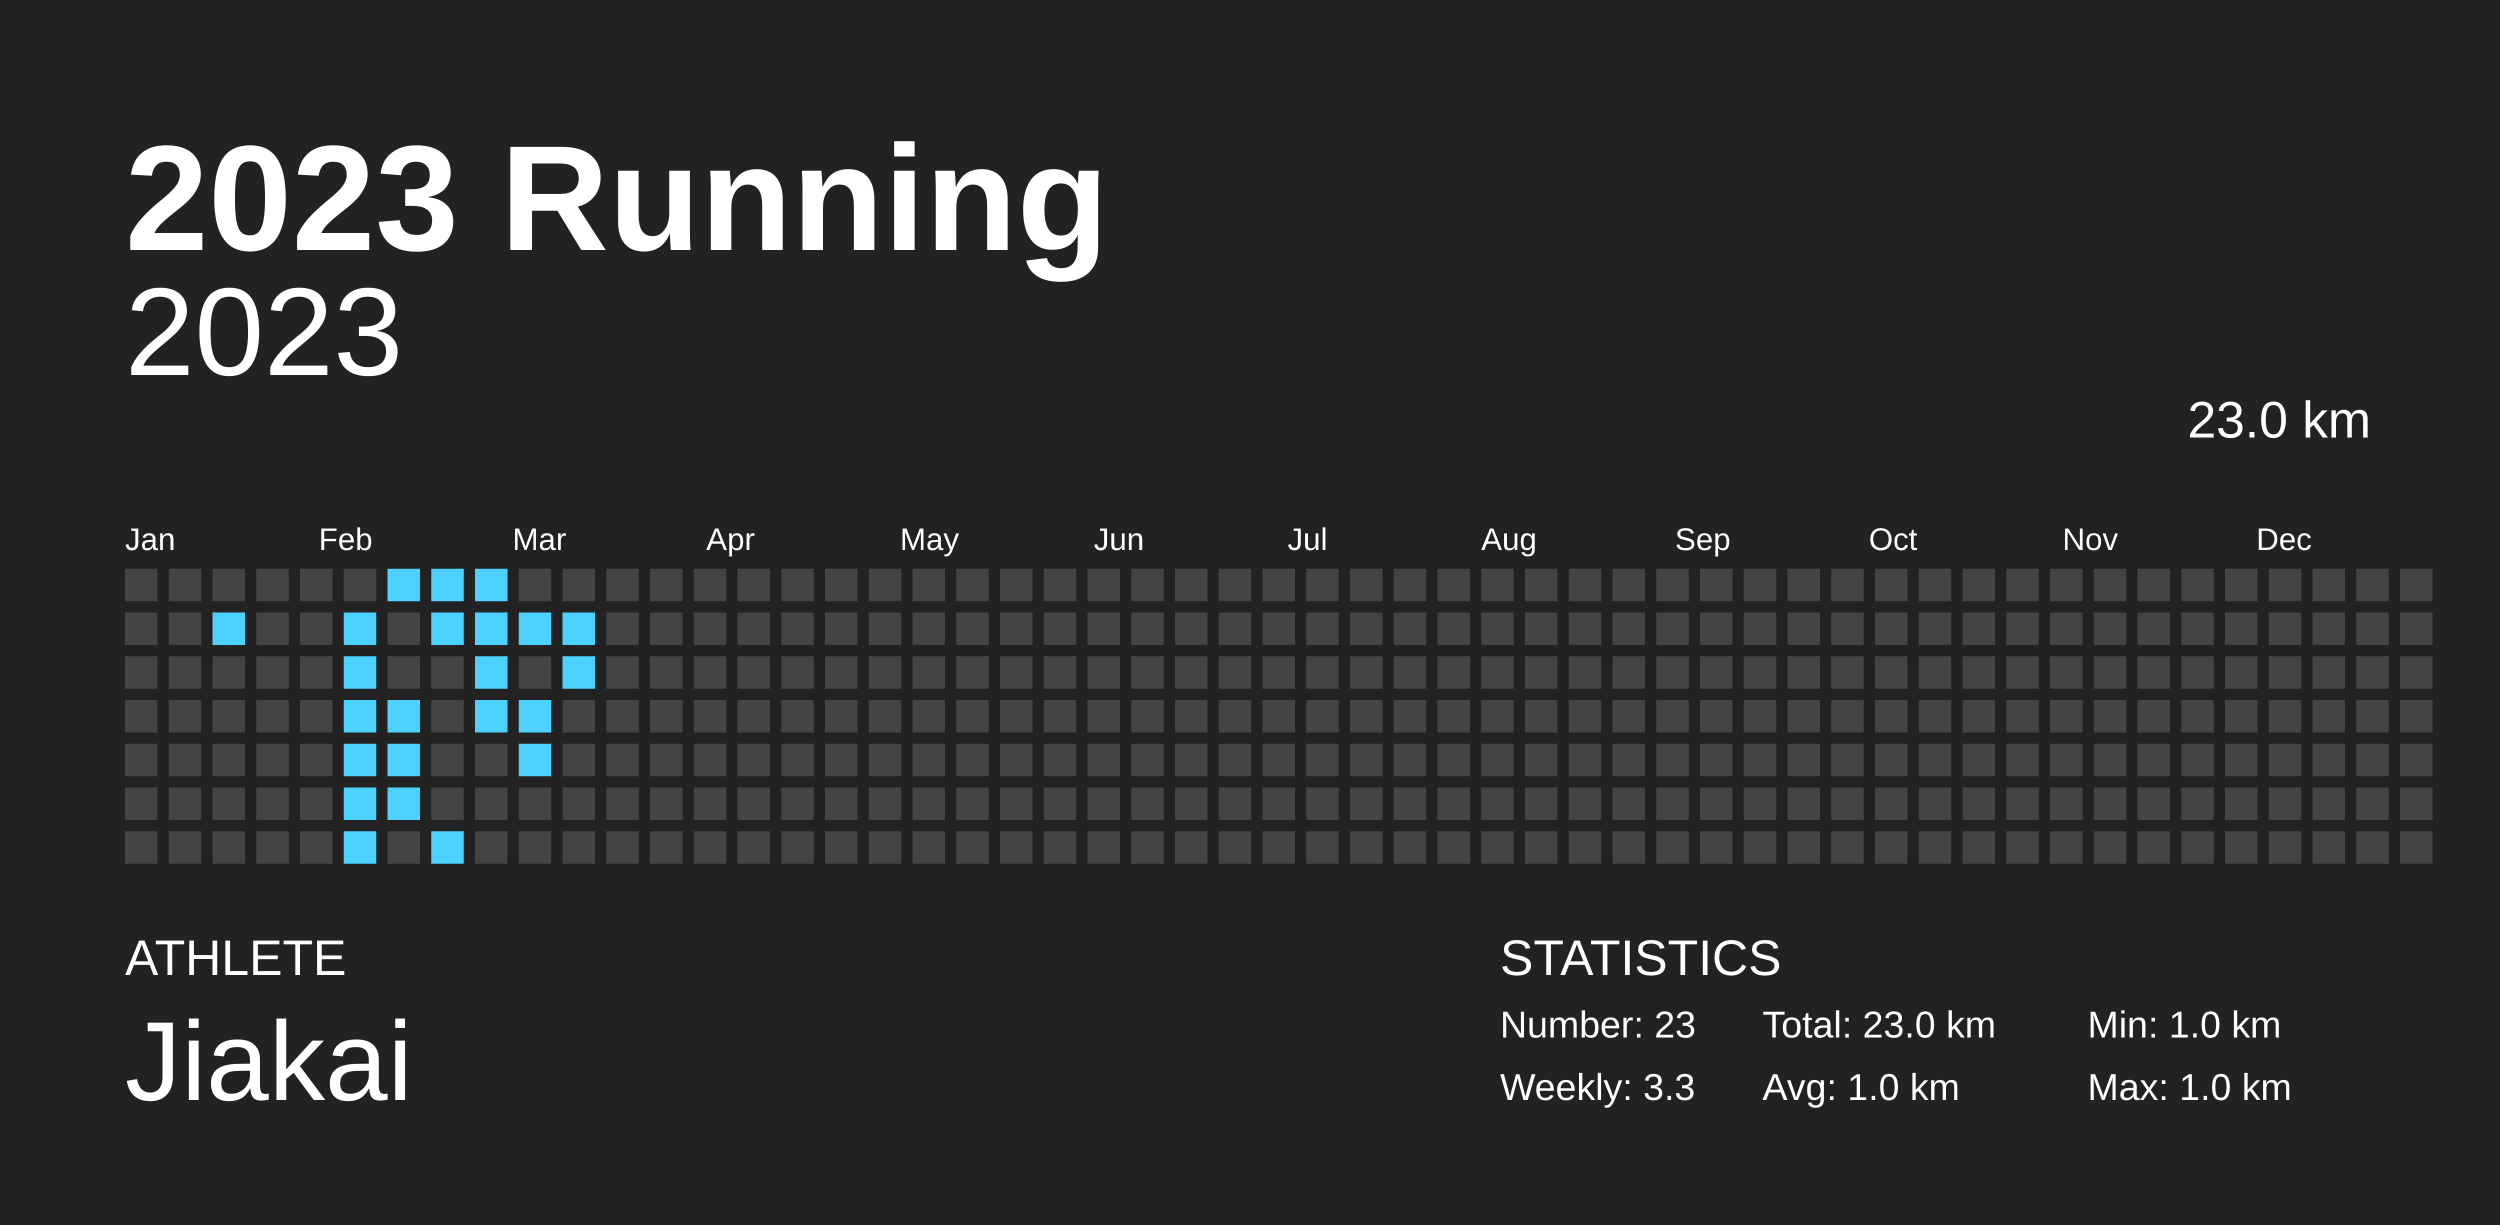
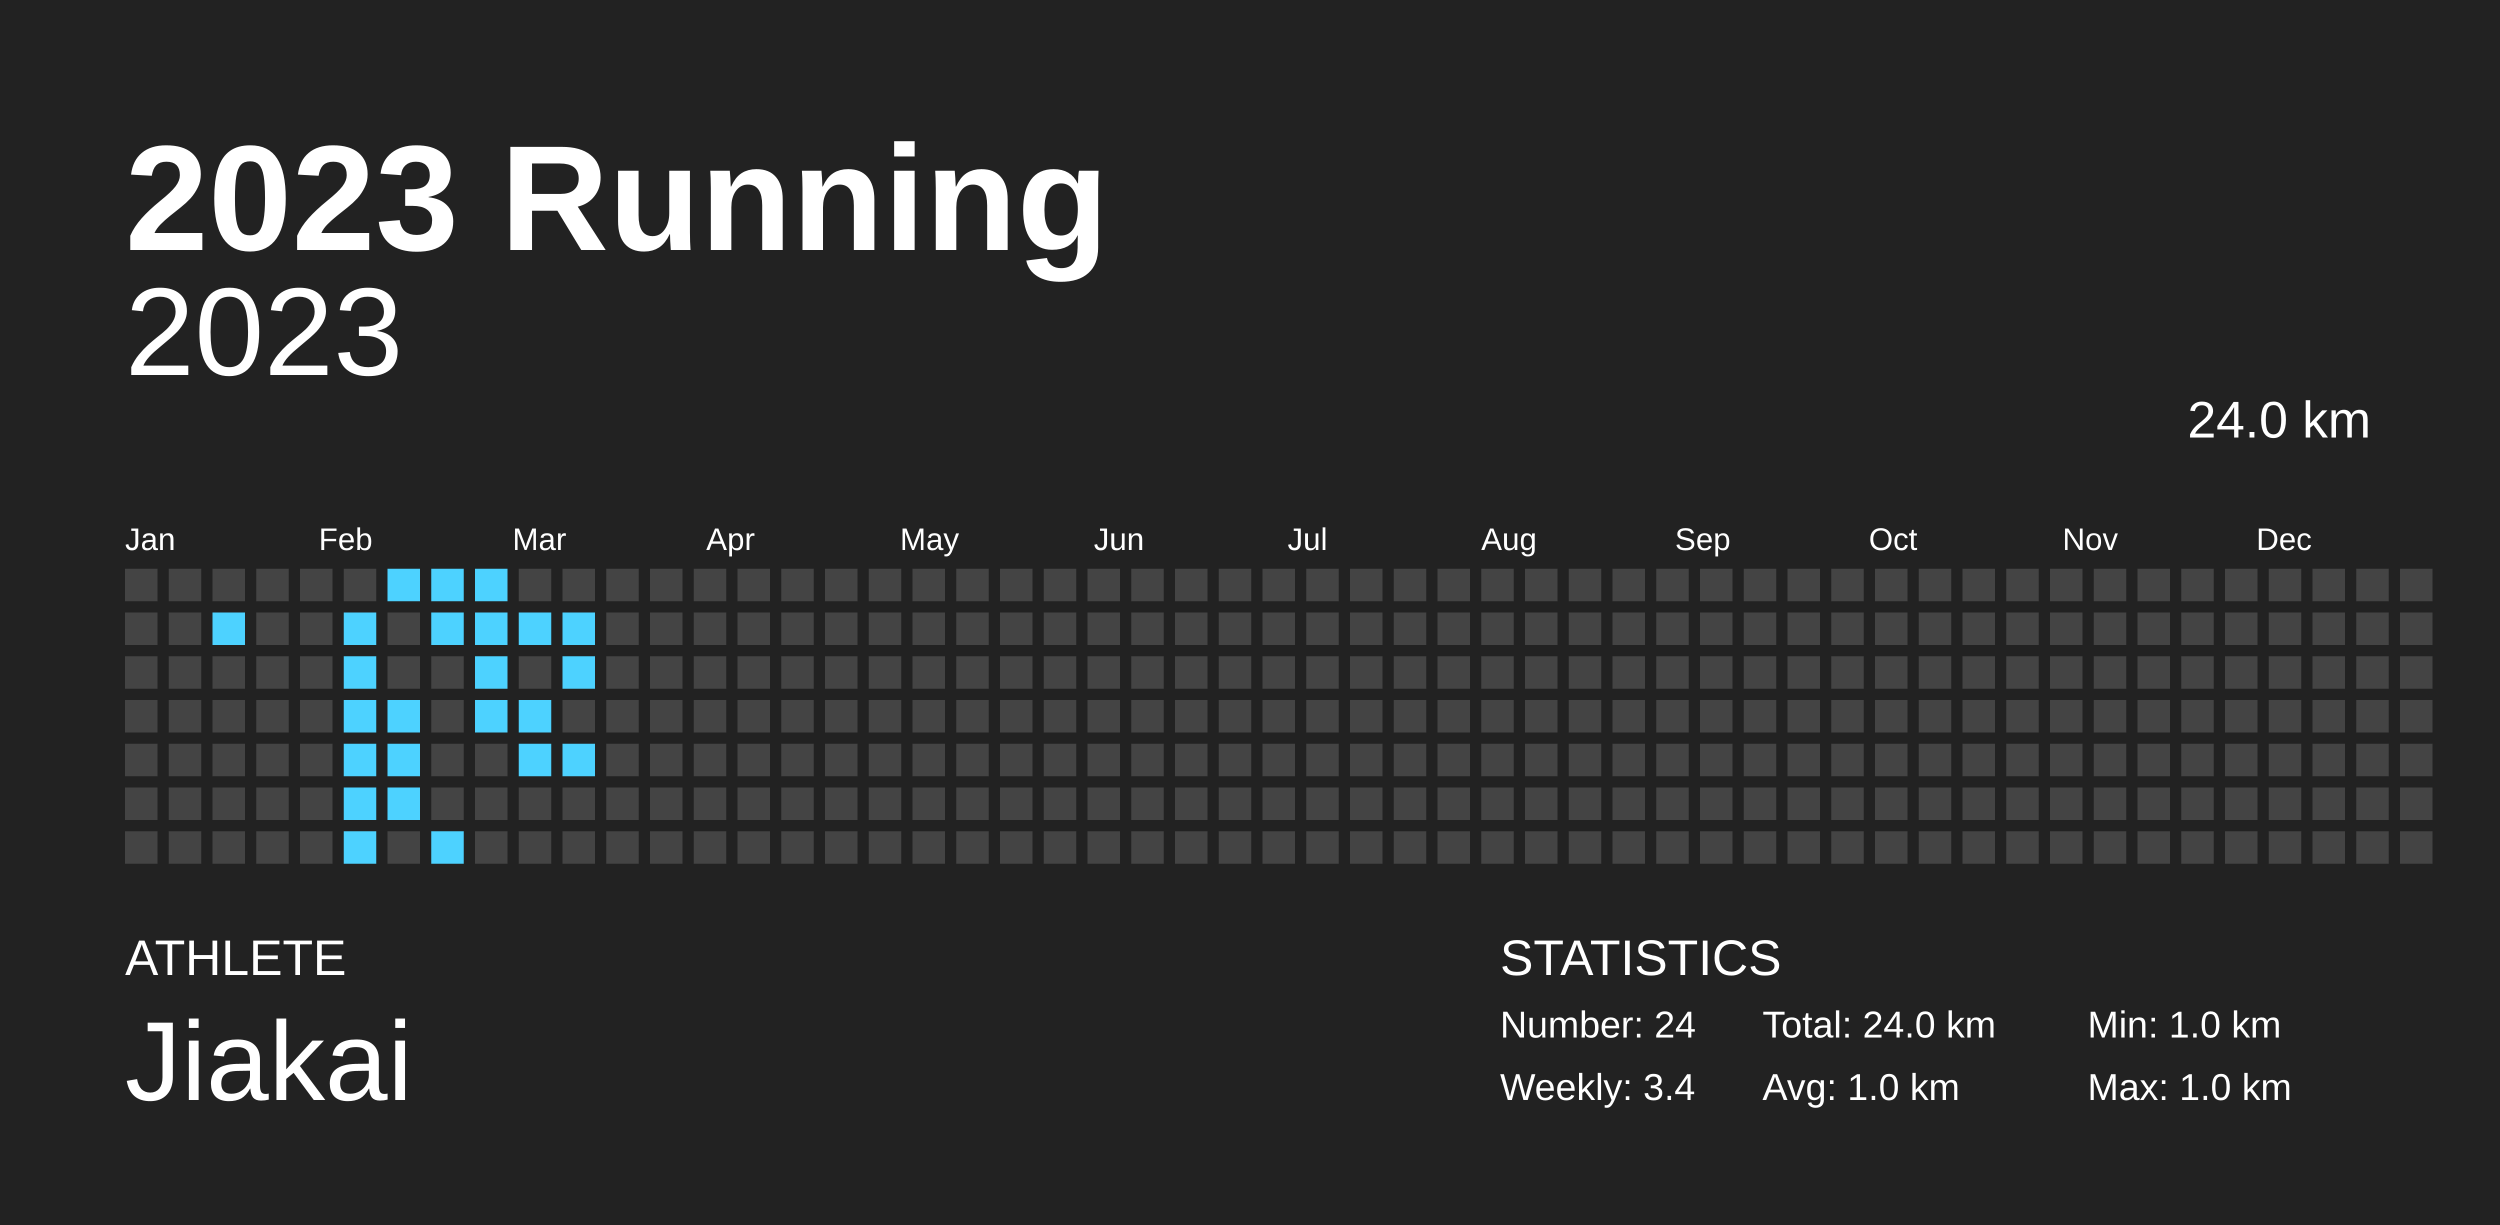
<svg xmlns="http://www.w3.org/2000/svg" baseProfile="full" height="98mm" version="1.1" viewBox="0,0,200,98" width="200mm">
  <defs />
  <rect fill="#222222" height="98" width="200" x="0" y="0" />
  <text fill="#FFFFFF" style="font-size:12px; font-family:Arial; font-weight:bold;" x="10" y="20">2023 Running</text>
  <text fill="#FFFFFF" style="font-size:4px; font-family:Arial" x="10" y="78">ATHLETE</text>
  <text fill="#FFFFFF" style="font-size:9px; font-family:Arial" x="10" y="88">Jiakai</text>
  <text fill="#FFFFFF" style="font-size:4px; font-family:Arial" x="120" y="78">STATISTICS</text>
-   <text fill="#FFFFFF" style="font-size:3px; font-family:Arial" x="120" y="83">Number: 23</text>
-   <text fill="#FFFFFF" style="font-size:3px; font-family:Arial" x="120" y="88">Weekly: 3.3</text>
-   <text fill="#FFFFFF" style="font-size:3px; font-family:Arial" x="141" y="83">Total: 23.0 km</text>
+   <text fill="#FFFFFF" style="font-size:3px; font-family:Arial" x="120" y="83">Number: 24</text>
+   <text fill="#FFFFFF" style="font-size:3px; font-family:Arial" x="120" y="88">Weekly: 3.4</text>
+   <text fill="#FFFFFF" style="font-size:3px; font-family:Arial" x="141" y="83">Total: 24.0 km</text>
  <text fill="#FFFFFF" style="font-size:3px; font-family:Arial" x="141" y="88">Avg: 1.0 km</text>
  <text fill="#FFFFFF" style="font-size:3px; font-family:Arial" x="167" y="83">Min: 1.0 km</text>
  <text fill="#FFFFFF" style="font-size:3px; font-family:Arial" x="167" y="88">Max: 1.0 km</text>
  <text alignment-baseline="hanging" fill="#FFFFFF" style="font-size:10.0px; font-family:Arial;" x="10" y="30">2023</text>
-   <text alignment-baseline="hanging" fill="#FFFFFF" style="font-size:4.125px; font-family:Arial;" x="175" y="35">23.0 km</text>
+   <text alignment-baseline="hanging" fill="#FFFFFF" style="font-size:4.125px; font-family:Arial;" x="175" y="35">24.0 km</text>
  <text fill="#FFFFFF" style="font-size:2.5px; font-family:Arial" x="10.0" y="44">Jan</text>
  <text fill="#FFFFFF" style="font-size:2.5px; font-family:Arial" x="25.5" y="44">Feb</text>
  <text fill="#FFFFFF" style="font-size:2.5px; font-family:Arial" x="41.0" y="44">Mar</text>
  <text fill="#FFFFFF" style="font-size:2.5px; font-family:Arial" x="56.5" y="44">Apr</text>
  <text fill="#FFFFFF" style="font-size:2.5px; font-family:Arial" x="72.0" y="44">May</text>
  <text fill="#FFFFFF" style="font-size:2.5px; font-family:Arial" x="87.5" y="44">Jun</text>
  <text fill="#FFFFFF" style="font-size:2.5px; font-family:Arial" x="103.0" y="44">Jul</text>
  <text fill="#FFFFFF" style="font-size:2.5px; font-family:Arial" x="118.5" y="44">Aug</text>
  <text fill="#FFFFFF" style="font-size:2.5px; font-family:Arial" x="134.0" y="44">Sep</text>
  <text fill="#FFFFFF" style="font-size:2.5px; font-family:Arial" x="149.5" y="44">Oct</text>
  <text fill="#FFFFFF" style="font-size:2.5px; font-family:Arial" x="165.0" y="44">Nov</text>
  <text fill="#FFFFFF" style="font-size:2.5px; font-family:Arial" x="180.5" y="44">Dec</text>
  <rect fill="#444444" height="2.6" width="2.6" x="10.0" y="45.5" />
  <rect fill="#444444" height="2.6" width="2.6" x="10.0" y="49.0" />
  <rect fill="#444444" height="2.6" width="2.6" x="10.0" y="52.5" />
  <rect fill="#444444" height="2.6" width="2.6" x="10.0" y="56.0" />
  <rect fill="#444444" height="2.6" width="2.6" x="10.0" y="59.5" />
  <rect fill="#444444" height="2.6" width="2.6" x="10.0" y="63.0" />
  <rect fill="#444444" height="2.6" width="2.6" x="10.0" y="66.5" />
  <rect fill="#444444" height="2.6" width="2.6" x="13.5" y="45.5" />
  <rect fill="#444444" height="2.6" width="2.6" x="13.5" y="49.0" />
  <rect fill="#444444" height="2.6" width="2.6" x="13.5" y="52.5" />
  <rect fill="#444444" height="2.6" width="2.6" x="13.5" y="56.0" />
  <rect fill="#444444" height="2.6" width="2.6" x="13.5" y="59.5" />
  <rect fill="#444444" height="2.6" width="2.6" x="13.5" y="63.0" />
  <rect fill="#444444" height="2.6" width="2.6" x="13.5" y="66.5" />
  <rect fill="#444444" height="2.6" width="2.6" x="17.0" y="45.5" />
  <rect fill="#4DD2FF" height="2.6" width="2.6" x="17.0" y="49.0" />
  <rect fill="#444444" height="2.6" width="2.6" x="17.0" y="52.5" />
  <rect fill="#444444" height="2.6" width="2.6" x="17.0" y="56.0" />
  <rect fill="#444444" height="2.6" width="2.6" x="17.0" y="59.5" />
  <rect fill="#444444" height="2.6" width="2.6" x="17.0" y="63.0" />
  <rect fill="#444444" height="2.6" width="2.6" x="17.0" y="66.5" />
  <rect fill="#444444" height="2.6" width="2.6" x="20.5" y="45.5" />
  <rect fill="#444444" height="2.6" width="2.6" x="20.5" y="49.0" />
  <rect fill="#444444" height="2.6" width="2.6" x="20.5" y="52.5" />
  <rect fill="#444444" height="2.6" width="2.6" x="20.5" y="56.0" />
  <rect fill="#444444" height="2.6" width="2.6" x="20.5" y="59.5" />
  <rect fill="#444444" height="2.6" width="2.6" x="20.5" y="63.0" />
  <rect fill="#444444" height="2.6" width="2.6" x="20.5" y="66.5" />
  <rect fill="#444444" height="2.6" width="2.6" x="24.0" y="45.5" />
  <rect fill="#444444" height="2.6" width="2.6" x="24.0" y="49.0" />
  <rect fill="#444444" height="2.6" width="2.6" x="24.0" y="52.5" />
  <rect fill="#444444" height="2.6" width="2.6" x="24.0" y="56.0" />
  <rect fill="#444444" height="2.6" width="2.6" x="24.0" y="59.5" />
  <rect fill="#444444" height="2.6" width="2.6" x="24.0" y="63.0" />
  <rect fill="#444444" height="2.6" width="2.6" x="24.0" y="66.5" />
  <rect fill="#444444" height="2.6" width="2.6" x="27.5" y="45.5" />
  <rect fill="#4DD2FF" height="2.6" width="2.6" x="27.5" y="49.0" />
  <rect fill="#4DD2FF" height="2.6" width="2.6" x="27.5" y="52.5" />
  <rect fill="#4DD2FF" height="2.6" width="2.6" x="27.5" y="56.0" />
  <rect fill="#4DD2FF" height="2.6" width="2.6" x="27.5" y="59.5" />
  <rect fill="#4DD2FF" height="2.6" width="2.6" x="27.5" y="63.0" />
  <rect fill="#4DD2FF" height="2.6" width="2.6" x="27.5" y="66.5" />
  <rect fill="#4DD2FF" height="2.6" width="2.6" x="31.0" y="45.5" />
  <rect fill="#444444" height="2.6" width="2.6" x="31.0" y="49.0" />
  <rect fill="#444444" height="2.6" width="2.6" x="31.0" y="52.5" />
  <rect fill="#4DD2FF" height="2.6" width="2.6" x="31.0" y="56.0" />
  <rect fill="#4DD2FF" height="2.6" width="2.6" x="31.0" y="59.5" />
  <rect fill="#4DD2FF" height="2.6" width="2.6" x="31.0" y="63.0" />
  <rect fill="#444444" height="2.6" width="2.6" x="31.0" y="66.5" />
  <rect fill="#4DD2FF" height="2.6" width="2.6" x="34.5" y="45.5" />
  <rect fill="#4DD2FF" height="2.6" width="2.6" x="34.5" y="49.0" />
  <rect fill="#444444" height="2.6" width="2.6" x="34.5" y="52.5" />
  <rect fill="#444444" height="2.6" width="2.6" x="34.5" y="56.0" />
  <rect fill="#444444" height="2.6" width="2.6" x="34.5" y="59.5" />
  <rect fill="#444444" height="2.6" width="2.6" x="34.5" y="63.0" />
  <rect fill="#4DD2FF" height="2.6" width="2.6" x="34.5" y="66.5" />
  <rect fill="#4DD2FF" height="2.6" width="2.6" x="38.0" y="45.5" />
  <rect fill="#4DD2FF" height="2.6" width="2.6" x="38.0" y="49.0" />
  <rect fill="#4DD2FF" height="2.6" width="2.6" x="38.0" y="52.5" />
  <rect fill="#4DD2FF" height="2.6" width="2.6" x="38.0" y="56.0" />
  <rect fill="#444444" height="2.6" width="2.6" x="38.0" y="59.5" />
  <rect fill="#444444" height="2.6" width="2.6" x="38.0" y="63.0" />
  <rect fill="#444444" height="2.6" width="2.6" x="38.0" y="66.5" />
  <rect fill="#444444" height="2.6" width="2.6" x="41.5" y="45.5" />
  <rect fill="#4DD2FF" height="2.6" width="2.6" x="41.5" y="49.0" />
  <rect fill="#444444" height="2.6" width="2.6" x="41.5" y="52.5" />
  <rect fill="#4DD2FF" height="2.6" width="2.6" x="41.5" y="56.0" />
  <rect fill="#4DD2FF" height="2.6" width="2.6" x="41.5" y="59.5" />
  <rect fill="#444444" height="2.6" width="2.6" x="41.5" y="63.0" />
  <rect fill="#444444" height="2.6" width="2.6" x="41.5" y="66.5" />
  <rect fill="#444444" height="2.6" width="2.6" x="45.0" y="45.5" />
  <rect fill="#4DD2FF" height="2.6" width="2.6" x="45.0" y="49.0" />
  <rect fill="#4DD2FF" height="2.6" width="2.6" x="45.0" y="52.5" />
  <rect fill="#444444" height="2.6" width="2.6" x="45.0" y="56.0" />
-   <rect fill="#444444" height="2.6" width="2.6" x="45.0" y="59.5" />
+   <rect fill="#4DD2FF" height="2.6" width="2.6" x="45.0" y="59.5" />
  <rect fill="#444444" height="2.6" width="2.6" x="45.0" y="63.0" />
  <rect fill="#444444" height="2.6" width="2.6" x="45.0" y="66.5" />
  <rect fill="#444444" height="2.6" width="2.6" x="48.5" y="45.5" />
  <rect fill="#444444" height="2.6" width="2.6" x="48.5" y="49.0" />
  <rect fill="#444444" height="2.6" width="2.6" x="48.5" y="52.5" />
  <rect fill="#444444" height="2.6" width="2.6" x="48.5" y="56.0" />
  <rect fill="#444444" height="2.6" width="2.6" x="48.5" y="59.5" />
  <rect fill="#444444" height="2.6" width="2.6" x="48.5" y="63.0" />
  <rect fill="#444444" height="2.6" width="2.6" x="48.5" y="66.5" />
  <rect fill="#444444" height="2.6" width="2.6" x="52.0" y="45.5" />
  <rect fill="#444444" height="2.6" width="2.6" x="52.0" y="49.0" />
  <rect fill="#444444" height="2.6" width="2.6" x="52.0" y="52.5" />
  <rect fill="#444444" height="2.6" width="2.6" x="52.0" y="56.0" />
  <rect fill="#444444" height="2.6" width="2.6" x="52.0" y="59.5" />
  <rect fill="#444444" height="2.6" width="2.6" x="52.0" y="63.0" />
  <rect fill="#444444" height="2.6" width="2.6" x="52.0" y="66.5" />
  <rect fill="#444444" height="2.6" width="2.6" x="55.5" y="45.5" />
  <rect fill="#444444" height="2.6" width="2.6" x="55.5" y="49.0" />
  <rect fill="#444444" height="2.6" width="2.6" x="55.5" y="52.5" />
  <rect fill="#444444" height="2.6" width="2.6" x="55.5" y="56.0" />
  <rect fill="#444444" height="2.6" width="2.6" x="55.5" y="59.5" />
  <rect fill="#444444" height="2.6" width="2.6" x="55.5" y="63.0" />
  <rect fill="#444444" height="2.6" width="2.6" x="55.5" y="66.5" />
  <rect fill="#444444" height="2.6" width="2.6" x="59.0" y="45.5" />
  <rect fill="#444444" height="2.6" width="2.6" x="59.0" y="49.0" />
  <rect fill="#444444" height="2.6" width="2.6" x="59.0" y="52.5" />
  <rect fill="#444444" height="2.6" width="2.6" x="59.0" y="56.0" />
  <rect fill="#444444" height="2.6" width="2.6" x="59.0" y="59.5" />
  <rect fill="#444444" height="2.6" width="2.6" x="59.0" y="63.0" />
  <rect fill="#444444" height="2.6" width="2.6" x="59.0" y="66.5" />
  <rect fill="#444444" height="2.6" width="2.6" x="62.5" y="45.5" />
  <rect fill="#444444" height="2.6" width="2.6" x="62.5" y="49.0" />
  <rect fill="#444444" height="2.6" width="2.6" x="62.5" y="52.5" />
  <rect fill="#444444" height="2.6" width="2.6" x="62.5" y="56.0" />
  <rect fill="#444444" height="2.6" width="2.6" x="62.5" y="59.5" />
  <rect fill="#444444" height="2.6" width="2.6" x="62.5" y="63.0" />
  <rect fill="#444444" height="2.6" width="2.6" x="62.5" y="66.5" />
  <rect fill="#444444" height="2.6" width="2.6" x="66.0" y="45.5" />
  <rect fill="#444444" height="2.6" width="2.6" x="66.0" y="49.0" />
  <rect fill="#444444" height="2.6" width="2.6" x="66.0" y="52.5" />
  <rect fill="#444444" height="2.6" width="2.6" x="66.0" y="56.0" />
  <rect fill="#444444" height="2.6" width="2.6" x="66.0" y="59.5" />
  <rect fill="#444444" height="2.6" width="2.6" x="66.0" y="63.0" />
  <rect fill="#444444" height="2.6" width="2.6" x="66.0" y="66.5" />
  <rect fill="#444444" height="2.6" width="2.6" x="69.5" y="45.5" />
  <rect fill="#444444" height="2.6" width="2.6" x="69.5" y="49.0" />
  <rect fill="#444444" height="2.6" width="2.6" x="69.5" y="52.5" />
  <rect fill="#444444" height="2.6" width="2.6" x="69.5" y="56.0" />
  <rect fill="#444444" height="2.6" width="2.6" x="69.5" y="59.5" />
  <rect fill="#444444" height="2.6" width="2.6" x="69.5" y="63.0" />
  <rect fill="#444444" height="2.6" width="2.6" x="69.5" y="66.5" />
  <rect fill="#444444" height="2.6" width="2.6" x="73.0" y="45.5" />
  <rect fill="#444444" height="2.6" width="2.6" x="73.0" y="49.0" />
  <rect fill="#444444" height="2.6" width="2.6" x="73.0" y="52.5" />
  <rect fill="#444444" height="2.6" width="2.6" x="73.0" y="56.0" />
  <rect fill="#444444" height="2.6" width="2.6" x="73.0" y="59.5" />
  <rect fill="#444444" height="2.6" width="2.6" x="73.0" y="63.0" />
  <rect fill="#444444" height="2.6" width="2.6" x="73.0" y="66.5" />
  <rect fill="#444444" height="2.6" width="2.6" x="76.5" y="45.5" />
  <rect fill="#444444" height="2.6" width="2.6" x="76.5" y="49.0" />
  <rect fill="#444444" height="2.6" width="2.6" x="76.5" y="52.5" />
  <rect fill="#444444" height="2.6" width="2.6" x="76.5" y="56.0" />
  <rect fill="#444444" height="2.6" width="2.6" x="76.5" y="59.5" />
  <rect fill="#444444" height="2.6" width="2.6" x="76.5" y="63.0" />
  <rect fill="#444444" height="2.6" width="2.6" x="76.5" y="66.5" />
  <rect fill="#444444" height="2.6" width="2.6" x="80.0" y="45.5" />
  <rect fill="#444444" height="2.6" width="2.6" x="80.0" y="49.0" />
  <rect fill="#444444" height="2.6" width="2.6" x="80.0" y="52.5" />
  <rect fill="#444444" height="2.6" width="2.6" x="80.0" y="56.0" />
  <rect fill="#444444" height="2.6" width="2.6" x="80.0" y="59.5" />
  <rect fill="#444444" height="2.6" width="2.6" x="80.0" y="63.0" />
  <rect fill="#444444" height="2.6" width="2.6" x="80.0" y="66.5" />
  <rect fill="#444444" height="2.6" width="2.6" x="83.5" y="45.5" />
  <rect fill="#444444" height="2.6" width="2.6" x="83.5" y="49.0" />
  <rect fill="#444444" height="2.6" width="2.6" x="83.5" y="52.5" />
  <rect fill="#444444" height="2.6" width="2.6" x="83.5" y="56.0" />
  <rect fill="#444444" height="2.6" width="2.6" x="83.5" y="59.5" />
  <rect fill="#444444" height="2.6" width="2.6" x="83.5" y="63.0" />
  <rect fill="#444444" height="2.6" width="2.6" x="83.5" y="66.5" />
  <rect fill="#444444" height="2.6" width="2.6" x="87.0" y="45.5" />
  <rect fill="#444444" height="2.6" width="2.6" x="87.0" y="49.0" />
  <rect fill="#444444" height="2.6" width="2.6" x="87.0" y="52.5" />
  <rect fill="#444444" height="2.6" width="2.6" x="87.0" y="56.0" />
  <rect fill="#444444" height="2.6" width="2.6" x="87.0" y="59.5" />
  <rect fill="#444444" height="2.6" width="2.6" x="87.0" y="63.0" />
  <rect fill="#444444" height="2.6" width="2.6" x="87.0" y="66.5" />
  <rect fill="#444444" height="2.6" width="2.6" x="90.5" y="45.5" />
  <rect fill="#444444" height="2.6" width="2.6" x="90.5" y="49.0" />
  <rect fill="#444444" height="2.6" width="2.6" x="90.5" y="52.5" />
  <rect fill="#444444" height="2.6" width="2.6" x="90.5" y="56.0" />
  <rect fill="#444444" height="2.6" width="2.6" x="90.5" y="59.5" />
  <rect fill="#444444" height="2.6" width="2.6" x="90.5" y="63.0" />
  <rect fill="#444444" height="2.6" width="2.6" x="90.5" y="66.5" />
  <rect fill="#444444" height="2.6" width="2.6" x="94.0" y="45.5" />
  <rect fill="#444444" height="2.6" width="2.6" x="94.0" y="49.0" />
  <rect fill="#444444" height="2.6" width="2.6" x="94.0" y="52.5" />
  <rect fill="#444444" height="2.6" width="2.6" x="94.0" y="56.0" />
  <rect fill="#444444" height="2.6" width="2.6" x="94.0" y="59.5" />
  <rect fill="#444444" height="2.6" width="2.6" x="94.0" y="63.0" />
  <rect fill="#444444" height="2.6" width="2.6" x="94.0" y="66.5" />
  <rect fill="#444444" height="2.6" width="2.6" x="97.5" y="45.5" />
  <rect fill="#444444" height="2.6" width="2.6" x="97.5" y="49.0" />
  <rect fill="#444444" height="2.6" width="2.6" x="97.5" y="52.5" />
  <rect fill="#444444" height="2.6" width="2.6" x="97.5" y="56.0" />
  <rect fill="#444444" height="2.6" width="2.6" x="97.5" y="59.5" />
  <rect fill="#444444" height="2.6" width="2.6" x="97.5" y="63.0" />
  <rect fill="#444444" height="2.6" width="2.6" x="97.5" y="66.5" />
  <rect fill="#444444" height="2.6" width="2.6" x="101.0" y="45.5" />
  <rect fill="#444444" height="2.6" width="2.6" x="101.0" y="49.0" />
  <rect fill="#444444" height="2.6" width="2.6" x="101.0" y="52.5" />
  <rect fill="#444444" height="2.6" width="2.6" x="101.0" y="56.0" />
  <rect fill="#444444" height="2.6" width="2.6" x="101.0" y="59.5" />
  <rect fill="#444444" height="2.6" width="2.6" x="101.0" y="63.0" />
  <rect fill="#444444" height="2.6" width="2.6" x="101.0" y="66.5" />
  <rect fill="#444444" height="2.6" width="2.6" x="104.5" y="45.5" />
  <rect fill="#444444" height="2.6" width="2.6" x="104.5" y="49.0" />
  <rect fill="#444444" height="2.6" width="2.6" x="104.5" y="52.5" />
  <rect fill="#444444" height="2.6" width="2.6" x="104.5" y="56.0" />
  <rect fill="#444444" height="2.6" width="2.6" x="104.5" y="59.5" />
  <rect fill="#444444" height="2.6" width="2.6" x="104.5" y="63.0" />
  <rect fill="#444444" height="2.6" width="2.6" x="104.5" y="66.5" />
  <rect fill="#444444" height="2.6" width="2.6" x="108.0" y="45.5" />
  <rect fill="#444444" height="2.6" width="2.6" x="108.0" y="49.0" />
  <rect fill="#444444" height="2.6" width="2.6" x="108.0" y="52.5" />
  <rect fill="#444444" height="2.6" width="2.6" x="108.0" y="56.0" />
  <rect fill="#444444" height="2.6" width="2.6" x="108.0" y="59.5" />
  <rect fill="#444444" height="2.6" width="2.6" x="108.0" y="63.0" />
  <rect fill="#444444" height="2.6" width="2.6" x="108.0" y="66.5" />
  <rect fill="#444444" height="2.6" width="2.6" x="111.5" y="45.5" />
  <rect fill="#444444" height="2.6" width="2.6" x="111.5" y="49.0" />
  <rect fill="#444444" height="2.6" width="2.6" x="111.5" y="52.5" />
  <rect fill="#444444" height="2.6" width="2.6" x="111.5" y="56.0" />
  <rect fill="#444444" height="2.6" width="2.6" x="111.5" y="59.5" />
  <rect fill="#444444" height="2.6" width="2.6" x="111.5" y="63.0" />
  <rect fill="#444444" height="2.6" width="2.6" x="111.5" y="66.5" />
  <rect fill="#444444" height="2.6" width="2.6" x="115.0" y="45.5" />
  <rect fill="#444444" height="2.6" width="2.6" x="115.0" y="49.0" />
  <rect fill="#444444" height="2.6" width="2.6" x="115.0" y="52.5" />
  <rect fill="#444444" height="2.6" width="2.6" x="115.0" y="56.0" />
  <rect fill="#444444" height="2.6" width="2.6" x="115.0" y="59.5" />
  <rect fill="#444444" height="2.6" width="2.6" x="115.0" y="63.0" />
  <rect fill="#444444" height="2.6" width="2.6" x="115.0" y="66.5" />
  <rect fill="#444444" height="2.6" width="2.6" x="118.5" y="45.5" />
  <rect fill="#444444" height="2.6" width="2.6" x="118.5" y="49.0" />
  <rect fill="#444444" height="2.6" width="2.6" x="118.5" y="52.5" />
  <rect fill="#444444" height="2.6" width="2.6" x="118.5" y="56.0" />
  <rect fill="#444444" height="2.6" width="2.6" x="118.5" y="59.5" />
  <rect fill="#444444" height="2.6" width="2.6" x="118.5" y="63.0" />
  <rect fill="#444444" height="2.6" width="2.6" x="118.5" y="66.5" />
  <rect fill="#444444" height="2.6" width="2.6" x="122.0" y="45.5" />
  <rect fill="#444444" height="2.6" width="2.6" x="122.0" y="49.0" />
  <rect fill="#444444" height="2.6" width="2.6" x="122.0" y="52.5" />
  <rect fill="#444444" height="2.6" width="2.6" x="122.0" y="56.0" />
  <rect fill="#444444" height="2.6" width="2.6" x="122.0" y="59.5" />
  <rect fill="#444444" height="2.6" width="2.6" x="122.0" y="63.0" />
  <rect fill="#444444" height="2.6" width="2.6" x="122.0" y="66.5" />
  <rect fill="#444444" height="2.6" width="2.6" x="125.5" y="45.5" />
  <rect fill="#444444" height="2.6" width="2.6" x="125.5" y="49.0" />
  <rect fill="#444444" height="2.6" width="2.6" x="125.5" y="52.5" />
  <rect fill="#444444" height="2.6" width="2.6" x="125.5" y="56.0" />
  <rect fill="#444444" height="2.6" width="2.6" x="125.5" y="59.5" />
  <rect fill="#444444" height="2.6" width="2.6" x="125.5" y="63.0" />
  <rect fill="#444444" height="2.6" width="2.6" x="125.5" y="66.5" />
  <rect fill="#444444" height="2.6" width="2.6" x="129.0" y="45.5" />
  <rect fill="#444444" height="2.6" width="2.6" x="129.0" y="49.0" />
  <rect fill="#444444" height="2.6" width="2.6" x="129.0" y="52.5" />
  <rect fill="#444444" height="2.6" width="2.6" x="129.0" y="56.0" />
  <rect fill="#444444" height="2.6" width="2.6" x="129.0" y="59.5" />
  <rect fill="#444444" height="2.6" width="2.6" x="129.0" y="63.0" />
  <rect fill="#444444" height="2.6" width="2.6" x="129.0" y="66.5" />
  <rect fill="#444444" height="2.6" width="2.6" x="132.5" y="45.5" />
  <rect fill="#444444" height="2.6" width="2.6" x="132.5" y="49.0" />
  <rect fill="#444444" height="2.6" width="2.6" x="132.5" y="52.5" />
  <rect fill="#444444" height="2.6" width="2.6" x="132.5" y="56.0" />
  <rect fill="#444444" height="2.6" width="2.6" x="132.5" y="59.5" />
  <rect fill="#444444" height="2.6" width="2.6" x="132.5" y="63.0" />
  <rect fill="#444444" height="2.6" width="2.6" x="132.5" y="66.5" />
  <rect fill="#444444" height="2.6" width="2.6" x="136.0" y="45.5" />
  <rect fill="#444444" height="2.6" width="2.6" x="136.0" y="49.0" />
  <rect fill="#444444" height="2.6" width="2.6" x="136.0" y="52.5" />
  <rect fill="#444444" height="2.6" width="2.6" x="136.0" y="56.0" />
  <rect fill="#444444" height="2.6" width="2.6" x="136.0" y="59.5" />
  <rect fill="#444444" height="2.6" width="2.6" x="136.0" y="63.0" />
  <rect fill="#444444" height="2.6" width="2.6" x="136.0" y="66.5" />
  <rect fill="#444444" height="2.6" width="2.6" x="139.5" y="45.5" />
  <rect fill="#444444" height="2.6" width="2.6" x="139.5" y="49.0" />
  <rect fill="#444444" height="2.6" width="2.6" x="139.5" y="52.5" />
  <rect fill="#444444" height="2.6" width="2.6" x="139.5" y="56.0" />
  <rect fill="#444444" height="2.6" width="2.6" x="139.5" y="59.5" />
  <rect fill="#444444" height="2.6" width="2.6" x="139.5" y="63.0" />
  <rect fill="#444444" height="2.6" width="2.6" x="139.5" y="66.5" />
  <rect fill="#444444" height="2.6" width="2.6" x="143.0" y="45.5" />
  <rect fill="#444444" height="2.6" width="2.6" x="143.0" y="49.0" />
  <rect fill="#444444" height="2.6" width="2.6" x="143.0" y="52.5" />
  <rect fill="#444444" height="2.6" width="2.6" x="143.0" y="56.0" />
  <rect fill="#444444" height="2.6" width="2.6" x="143.0" y="59.5" />
  <rect fill="#444444" height="2.6" width="2.6" x="143.0" y="63.0" />
  <rect fill="#444444" height="2.6" width="2.6" x="143.0" y="66.5" />
  <rect fill="#444444" height="2.6" width="2.6" x="146.5" y="45.5" />
  <rect fill="#444444" height="2.6" width="2.6" x="146.5" y="49.0" />
  <rect fill="#444444" height="2.6" width="2.6" x="146.5" y="52.5" />
  <rect fill="#444444" height="2.6" width="2.6" x="146.5" y="56.0" />
  <rect fill="#444444" height="2.6" width="2.6" x="146.5" y="59.5" />
  <rect fill="#444444" height="2.6" width="2.6" x="146.5" y="63.0" />
  <rect fill="#444444" height="2.6" width="2.6" x="146.5" y="66.5" />
  <rect fill="#444444" height="2.6" width="2.6" x="150.0" y="45.5" />
  <rect fill="#444444" height="2.6" width="2.6" x="150.0" y="49.0" />
  <rect fill="#444444" height="2.6" width="2.6" x="150.0" y="52.5" />
  <rect fill="#444444" height="2.6" width="2.6" x="150.0" y="56.0" />
  <rect fill="#444444" height="2.6" width="2.6" x="150.0" y="59.5" />
  <rect fill="#444444" height="2.6" width="2.6" x="150.0" y="63.0" />
  <rect fill="#444444" height="2.6" width="2.6" x="150.0" y="66.5" />
  <rect fill="#444444" height="2.6" width="2.6" x="153.5" y="45.5" />
  <rect fill="#444444" height="2.6" width="2.6" x="153.5" y="49.0" />
  <rect fill="#444444" height="2.6" width="2.6" x="153.5" y="52.5" />
  <rect fill="#444444" height="2.6" width="2.6" x="153.5" y="56.0" />
  <rect fill="#444444" height="2.6" width="2.6" x="153.5" y="59.5" />
  <rect fill="#444444" height="2.6" width="2.6" x="153.5" y="63.0" />
  <rect fill="#444444" height="2.6" width="2.6" x="153.5" y="66.5" />
  <rect fill="#444444" height="2.6" width="2.6" x="157.0" y="45.5" />
  <rect fill="#444444" height="2.6" width="2.6" x="157.0" y="49.0" />
  <rect fill="#444444" height="2.6" width="2.6" x="157.0" y="52.5" />
  <rect fill="#444444" height="2.6" width="2.6" x="157.0" y="56.0" />
  <rect fill="#444444" height="2.6" width="2.6" x="157.0" y="59.5" />
  <rect fill="#444444" height="2.6" width="2.6" x="157.0" y="63.0" />
  <rect fill="#444444" height="2.6" width="2.6" x="157.0" y="66.5" />
  <rect fill="#444444" height="2.6" width="2.6" x="160.5" y="45.5" />
  <rect fill="#444444" height="2.6" width="2.6" x="160.5" y="49.0" />
  <rect fill="#444444" height="2.6" width="2.6" x="160.5" y="52.5" />
  <rect fill="#444444" height="2.6" width="2.6" x="160.5" y="56.0" />
  <rect fill="#444444" height="2.6" width="2.6" x="160.5" y="59.5" />
  <rect fill="#444444" height="2.6" width="2.6" x="160.5" y="63.0" />
  <rect fill="#444444" height="2.6" width="2.6" x="160.5" y="66.5" />
  <rect fill="#444444" height="2.6" width="2.6" x="164.0" y="45.5" />
  <rect fill="#444444" height="2.6" width="2.6" x="164.0" y="49.0" />
  <rect fill="#444444" height="2.6" width="2.6" x="164.0" y="52.5" />
  <rect fill="#444444" height="2.6" width="2.6" x="164.0" y="56.0" />
  <rect fill="#444444" height="2.6" width="2.6" x="164.0" y="59.5" />
  <rect fill="#444444" height="2.6" width="2.6" x="164.0" y="63.0" />
  <rect fill="#444444" height="2.6" width="2.6" x="164.0" y="66.5" />
  <rect fill="#444444" height="2.6" width="2.6" x="167.5" y="45.5" />
  <rect fill="#444444" height="2.6" width="2.6" x="167.5" y="49.0" />
  <rect fill="#444444" height="2.6" width="2.6" x="167.5" y="52.5" />
  <rect fill="#444444" height="2.6" width="2.6" x="167.5" y="56.0" />
  <rect fill="#444444" height="2.6" width="2.6" x="167.5" y="59.5" />
  <rect fill="#444444" height="2.6" width="2.6" x="167.5" y="63.0" />
  <rect fill="#444444" height="2.6" width="2.6" x="167.5" y="66.5" />
  <rect fill="#444444" height="2.6" width="2.6" x="171.0" y="45.5" />
  <rect fill="#444444" height="2.6" width="2.6" x="171.0" y="49.0" />
  <rect fill="#444444" height="2.6" width="2.6" x="171.0" y="52.5" />
  <rect fill="#444444" height="2.6" width="2.6" x="171.0" y="56.0" />
  <rect fill="#444444" height="2.6" width="2.6" x="171.0" y="59.5" />
  <rect fill="#444444" height="2.6" width="2.6" x="171.0" y="63.0" />
  <rect fill="#444444" height="2.6" width="2.6" x="171.0" y="66.5" />
  <rect fill="#444444" height="2.6" width="2.6" x="174.5" y="45.5" />
  <rect fill="#444444" height="2.6" width="2.6" x="174.5" y="49.0" />
  <rect fill="#444444" height="2.6" width="2.6" x="174.5" y="52.5" />
  <rect fill="#444444" height="2.6" width="2.6" x="174.5" y="56.0" />
  <rect fill="#444444" height="2.6" width="2.6" x="174.5" y="59.5" />
  <rect fill="#444444" height="2.6" width="2.6" x="174.5" y="63.0" />
  <rect fill="#444444" height="2.6" width="2.6" x="174.5" y="66.5" />
  <rect fill="#444444" height="2.6" width="2.6" x="178.0" y="45.5" />
  <rect fill="#444444" height="2.6" width="2.6" x="178.0" y="49.0" />
  <rect fill="#444444" height="2.6" width="2.6" x="178.0" y="52.5" />
  <rect fill="#444444" height="2.6" width="2.6" x="178.0" y="56.0" />
  <rect fill="#444444" height="2.6" width="2.6" x="178.0" y="59.5" />
  <rect fill="#444444" height="2.6" width="2.6" x="178.0" y="63.0" />
  <rect fill="#444444" height="2.6" width="2.6" x="178.0" y="66.5" />
  <rect fill="#444444" height="2.6" width="2.6" x="181.5" y="45.5" />
  <rect fill="#444444" height="2.6" width="2.6" x="181.5" y="49.0" />
  <rect fill="#444444" height="2.6" width="2.6" x="181.5" y="52.5" />
  <rect fill="#444444" height="2.6" width="2.6" x="181.5" y="56.0" />
  <rect fill="#444444" height="2.6" width="2.6" x="181.5" y="59.5" />
  <rect fill="#444444" height="2.6" width="2.6" x="181.5" y="63.0" />
  <rect fill="#444444" height="2.6" width="2.6" x="181.5" y="66.5" />
  <rect fill="#444444" height="2.6" width="2.6" x="185.0" y="45.5" />
  <rect fill="#444444" height="2.6" width="2.6" x="185.0" y="49.0" />
  <rect fill="#444444" height="2.6" width="2.6" x="185.0" y="52.5" />
  <rect fill="#444444" height="2.6" width="2.6" x="185.0" y="56.0" />
  <rect fill="#444444" height="2.6" width="2.6" x="185.0" y="59.5" />
  <rect fill="#444444" height="2.6" width="2.6" x="185.0" y="63.0" />
  <rect fill="#444444" height="2.6" width="2.6" x="185.0" y="66.5" />
  <rect fill="#444444" height="2.6" width="2.6" x="188.5" y="45.5" />
  <rect fill="#444444" height="2.6" width="2.6" x="188.5" y="49.0" />
  <rect fill="#444444" height="2.6" width="2.6" x="188.5" y="52.5" />
  <rect fill="#444444" height="2.6" width="2.6" x="188.5" y="56.0" />
  <rect fill="#444444" height="2.6" width="2.6" x="188.5" y="59.5" />
  <rect fill="#444444" height="2.6" width="2.6" x="188.5" y="63.0" />
  <rect fill="#444444" height="2.6" width="2.6" x="188.5" y="66.5" />
  <rect fill="#444444" height="2.6" width="2.6" x="192.0" y="45.5" />
  <rect fill="#444444" height="2.6" width="2.6" x="192.0" y="49.0" />
  <rect fill="#444444" height="2.6" width="2.6" x="192.0" y="52.5" />
  <rect fill="#444444" height="2.6" width="2.6" x="192.0" y="56.0" />
  <rect fill="#444444" height="2.6" width="2.6" x="192.0" y="59.5" />
  <rect fill="#444444" height="2.6" width="2.6" x="192.0" y="63.0" />
  <rect fill="#444444" height="2.6" width="2.6" x="192.0" y="66.5" />
</svg>
